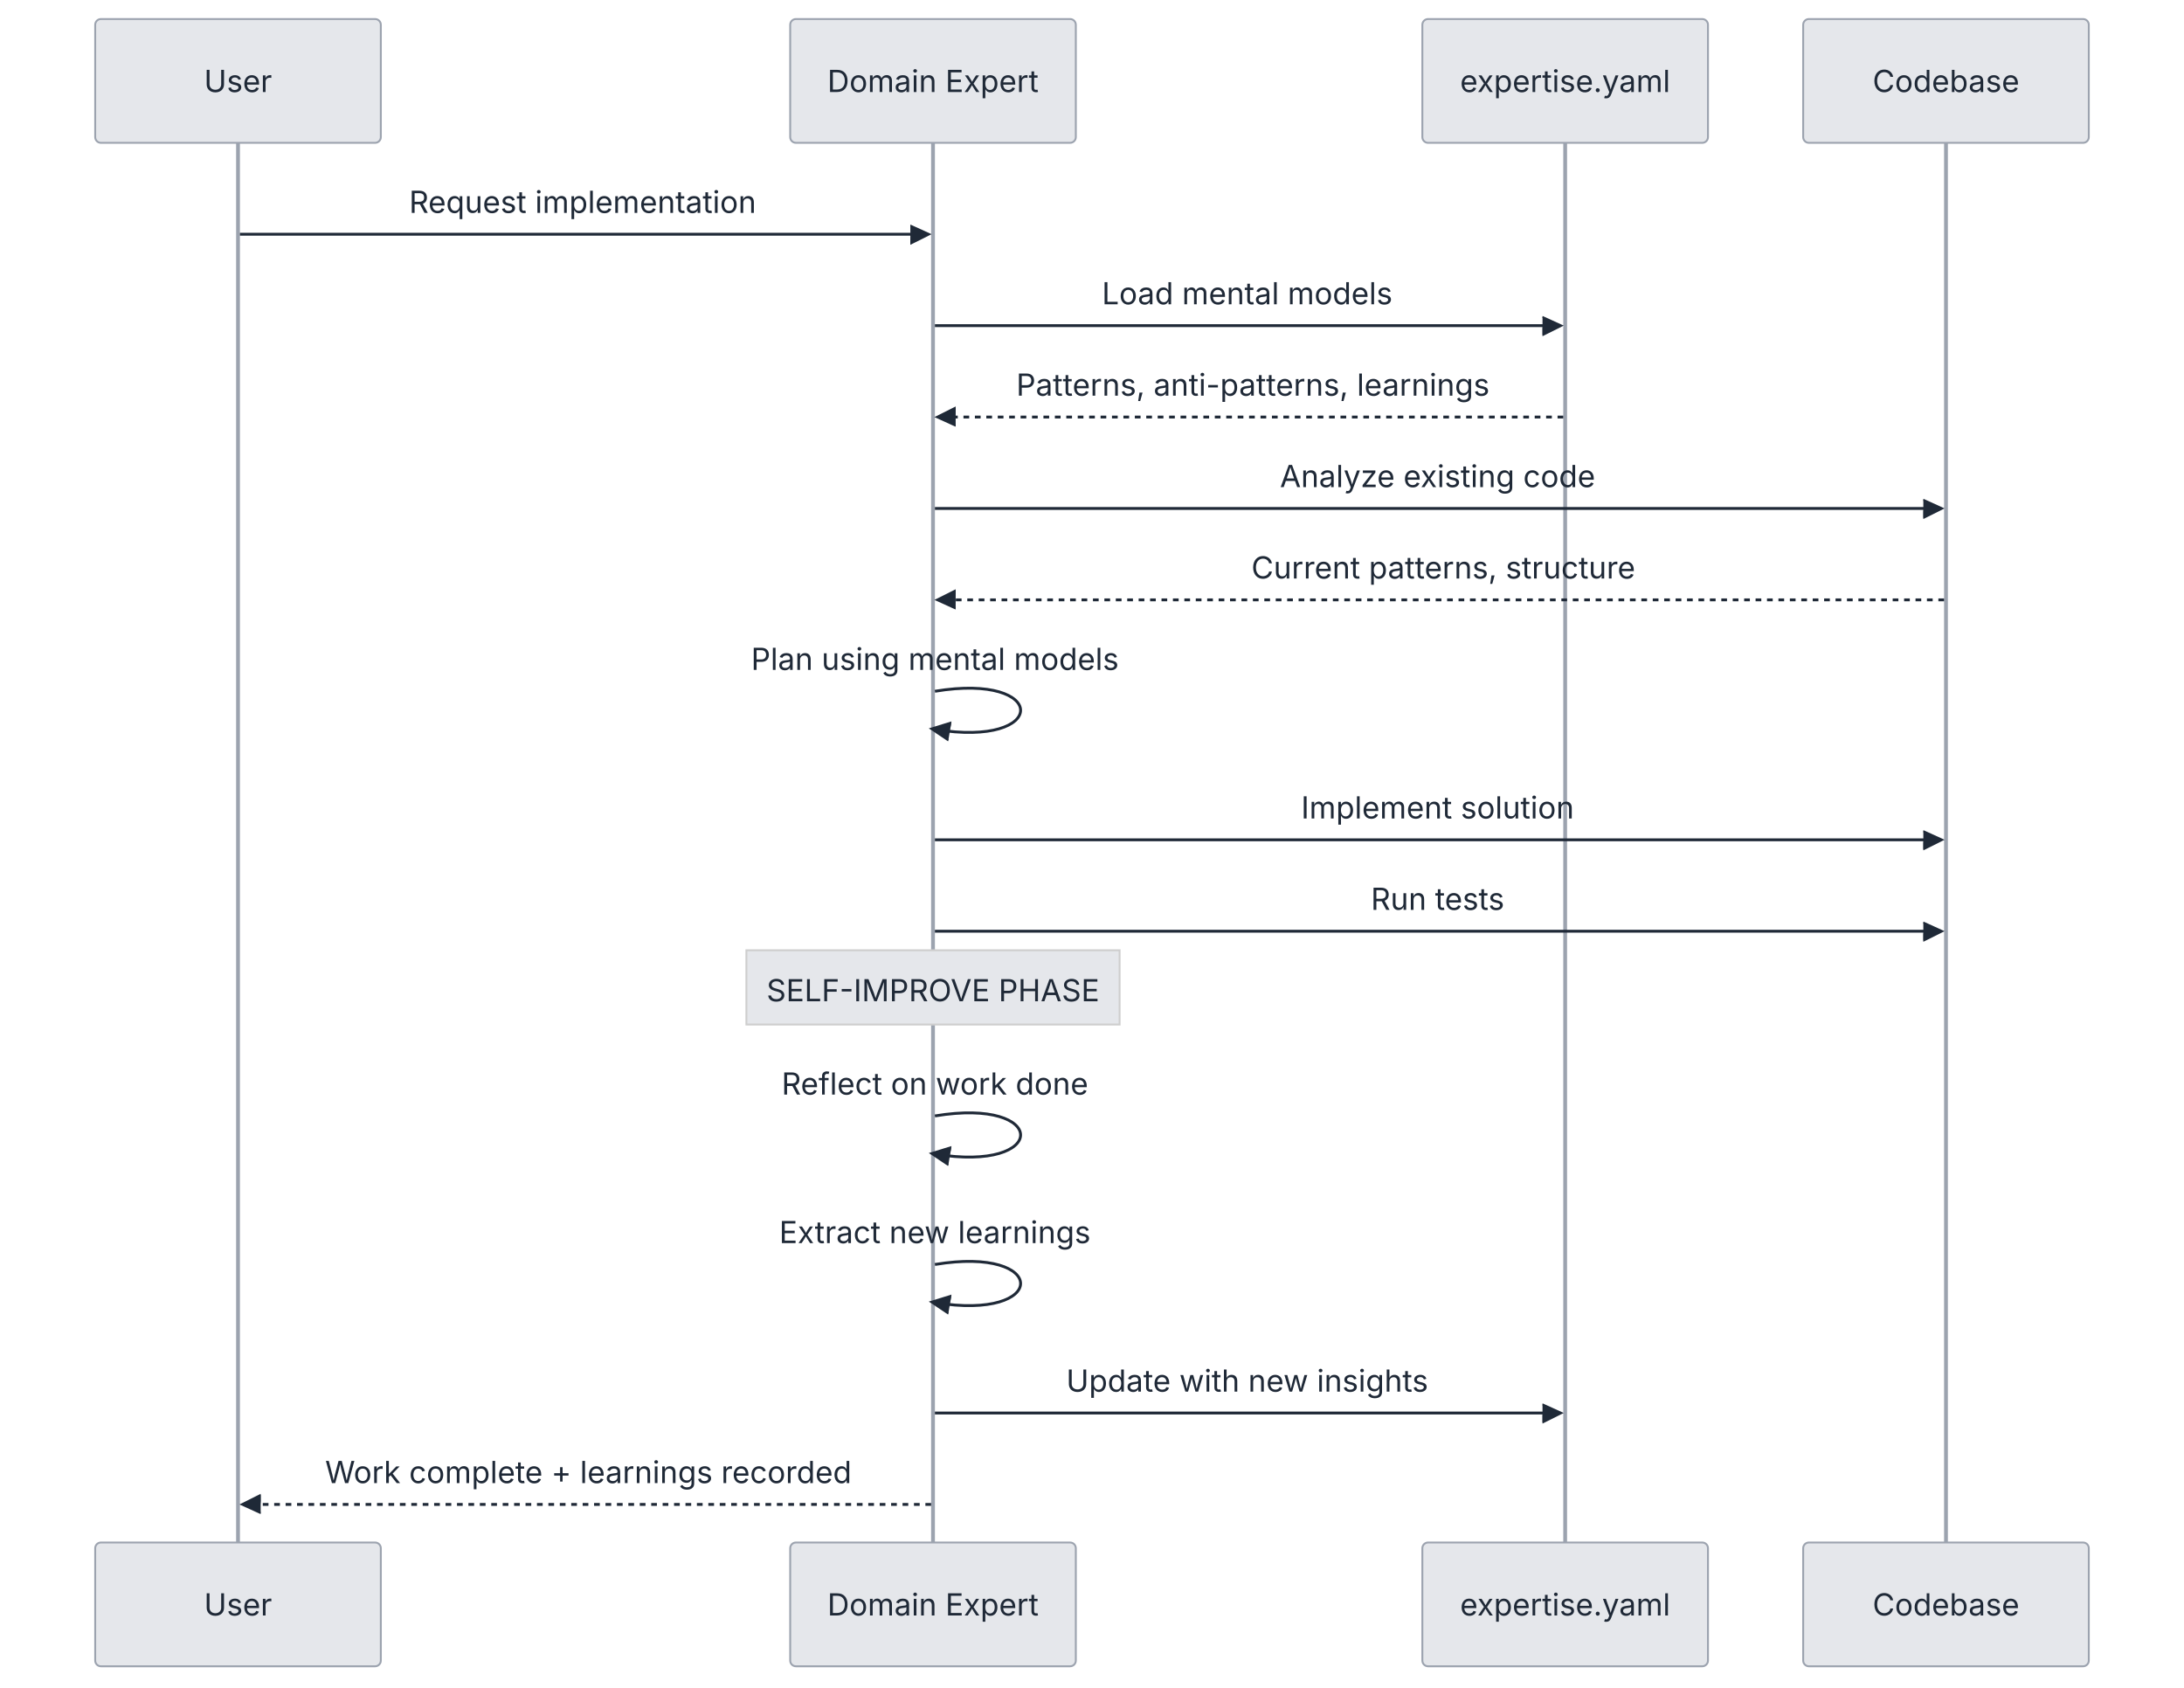
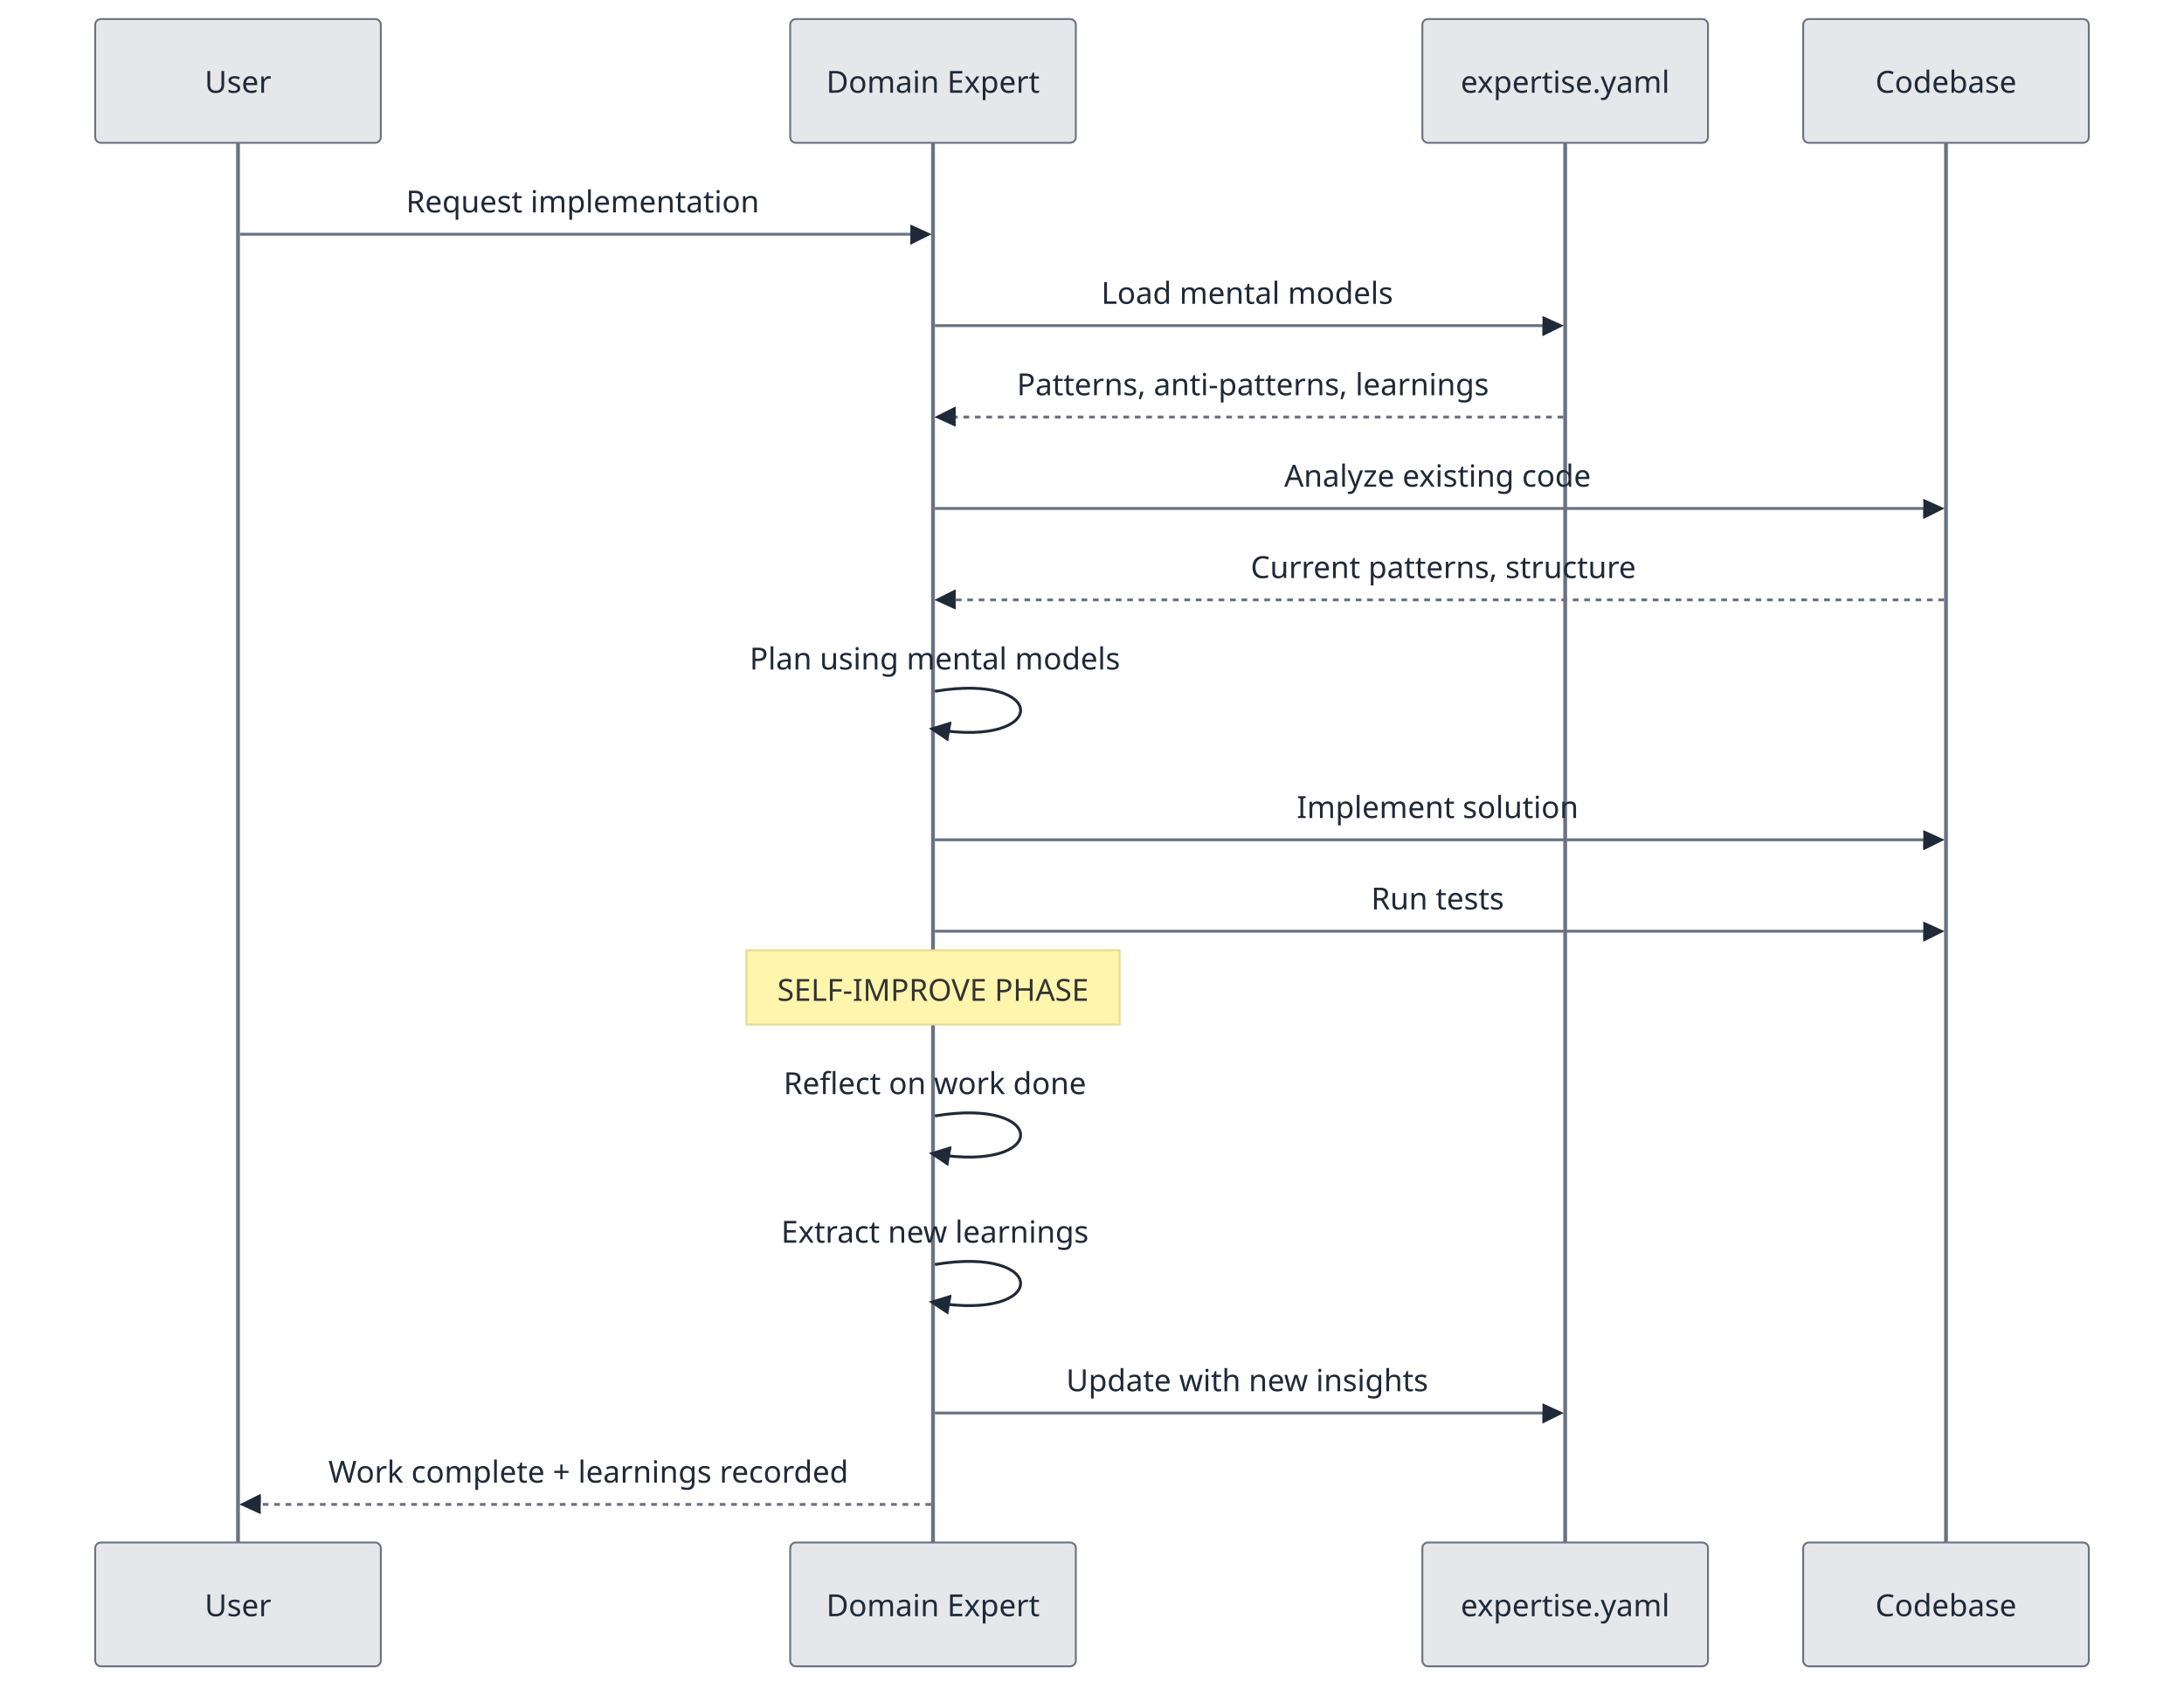
<svg xmlns="http://www.w3.org/2000/svg" id="my-svg" width="100%" style="max-width: 1147px; background-color: transparent;" viewBox="-50 -10 1147 886" role="graphics-document document" aria-roledescription="sequence" aria-describedby="chart-desc-my-svg" aria-labelledby="chart-title-my-svg">
  <g>
    <rect x="897" y="800" fill="#eaeaea" stroke="#666" width="150" height="65" name="Codebase" rx="3" ry="3" class="actor actor-bottom" />
    <text x="972" y="832.5" dominant-baseline="central" alignment-baseline="central" class="actor actor-box" style="text-anchor: middle; font-size: 16px; font-weight: 400;">
      <tspan x="972" dy="0">Codebase</tspan>
    </text>
  </g>
  <g>
    <rect x="697" y="800" fill="#eaeaea" stroke="#666" width="150" height="65" name="Expertise" rx="3" ry="3" class="actor actor-bottom" />
    <text x="772" y="832.5" dominant-baseline="central" alignment-baseline="central" class="actor actor-box" style="text-anchor: middle; font-size: 16px; font-weight: 400;">
      <tspan x="772" dy="0">expertise.yaml</tspan>
    </text>
  </g>
  <g>
    <rect x="365" y="800" fill="#eaeaea" stroke="#666" width="150" height="65" name="Agent" rx="3" ry="3" class="actor actor-bottom" />
    <text x="440" y="832.5" dominant-baseline="central" alignment-baseline="central" class="actor actor-box" style="text-anchor: middle; font-size: 16px; font-weight: 400;">
      <tspan x="440" dy="0">Domain Expert</tspan>
    </text>
  </g>
  <g>
    <rect x="0" y="800" fill="#eaeaea" stroke="#666" width="150" height="65" name="User" rx="3" ry="3" class="actor actor-bottom" />
    <text x="75" y="832.5" dominant-baseline="central" alignment-baseline="central" class="actor actor-box" style="text-anchor: middle; font-size: 16px; font-weight: 400;">
      <tspan x="75" dy="0">User</tspan>
    </text>
  </g>
  <g>
    <line id="actor3" x1="972" y1="65" x2="972" y2="800" class="actor-line 200" stroke-width="0.5px" stroke="#999" name="Codebase" />
    <g id="root-3">
      <rect x="897" y="0" fill="#eaeaea" stroke="#666" width="150" height="65" name="Codebase" rx="3" ry="3" class="actor actor-top" />
      <text x="972" y="32.5" dominant-baseline="central" alignment-baseline="central" class="actor actor-box" style="text-anchor: middle; font-size: 16px; font-weight: 400;">
        <tspan x="972" dy="0">Codebase</tspan>
      </text>
    </g>
  </g>
  <g>
    <line id="actor2" x1="772" y1="65" x2="772" y2="800" class="actor-line 200" stroke-width="0.5px" stroke="#999" name="Expertise" />
    <g id="root-2">
      <rect x="697" y="0" fill="#eaeaea" stroke="#666" width="150" height="65" name="Expertise" rx="3" ry="3" class="actor actor-top" />
      <text x="772" y="32.5" dominant-baseline="central" alignment-baseline="central" class="actor actor-box" style="text-anchor: middle; font-size: 16px; font-weight: 400;">
        <tspan x="772" dy="0">expertise.yaml</tspan>
      </text>
    </g>
  </g>
  <g>
    <line id="actor1" x1="440" y1="65" x2="440" y2="800" class="actor-line 200" stroke-width="0.5px" stroke="#999" name="Agent" />
    <g id="root-1">
      <rect x="365" y="0" fill="#eaeaea" stroke="#666" width="150" height="65" name="Agent" rx="3" ry="3" class="actor actor-top" />
      <text x="440" y="32.5" dominant-baseline="central" alignment-baseline="central" class="actor actor-box" style="text-anchor: middle; font-size: 16px; font-weight: 400;">
        <tspan x="440" dy="0">Domain Expert</tspan>
      </text>
    </g>
  </g>
  <g>
    <line id="actor0" x1="75" y1="65" x2="75" y2="800" class="actor-line 200" stroke-width="0.5px" stroke="#999" name="User" />
    <g id="root-0">
      <rect x="0" y="0" fill="#eaeaea" stroke="#666" width="150" height="65" name="User" rx="3" ry="3" class="actor actor-top" />
      <text x="75" y="32.5" dominant-baseline="central" alignment-baseline="central" class="actor actor-box" style="text-anchor: middle; font-size: 16px; font-weight: 400;">
        <tspan x="75" dy="0">User</tspan>
      </text>
    </g>
  </g>
-   <style>#my-svg{font-family:system-ui,-apple-system,sans-serif;font-size:14px;fill:#1f2937;}@keyframes edge-animation-frame{from{stroke-dashoffset:0;}}@keyframes dash{to{stroke-dashoffset:0;}}#my-svg .edge-animation-slow{stroke-dasharray:9,5!important;stroke-dashoffset:900;animation:dash 50s linear infinite;stroke-linecap:round;}#my-svg .edge-animation-fast{stroke-dasharray:9,5!important;stroke-dashoffset:900;animation:dash 20s linear infinite;stroke-linecap:round;}#my-svg .error-icon{fill:#d1d5db;}#my-svg .error-text{fill:#2e2a24;stroke:#2e2a24;}#my-svg .edge-thickness-normal{stroke-width:1px;}#my-svg .edge-thickness-thick{stroke-width:3.5px;}#my-svg .edge-pattern-solid{stroke-dasharray:0;}#my-svg .edge-thickness-invisible{stroke-width:0;fill:none;}#my-svg .edge-pattern-dashed{stroke-dasharray:3;}#my-svg .edge-pattern-dotted{stroke-dasharray:2;}#my-svg .marker{fill:#6b7280;stroke:#6b7280;}#my-svg .marker.cross{stroke:#6b7280;}#my-svg svg{font-family:system-ui,-apple-system,sans-serif;font-size:14px;}#my-svg p{margin:0;}#my-svg .actor{stroke:#9ca3af;fill:#e5e7eb;}#my-svg text.actor&gt;tspan{fill:#1f2937;stroke:none;}#my-svg .actor-line{stroke:#9ca3af;}#my-svg .innerArc{stroke-width:1.5;stroke-dasharray:none;}#my-svg .messageLine0{stroke-width:1.5;stroke-dasharray:none;stroke:#1f2937;}#my-svg .messageLine1{stroke-width:1.5;stroke-dasharray:2,2;stroke:#1f2937;}#my-svg #arrowhead path{fill:#1f2937;stroke:#1f2937;}#my-svg .sequenceNumber{fill:#948d7f;}#my-svg #sequencenumber{fill:#1f2937;}#my-svg #crosshead path{fill:#1f2937;stroke:#1f2937;}#my-svg .messageText{fill:#1f2937;stroke:none;}#my-svg .labelBox{stroke:#9ca3af;fill:#e5e7eb;}#my-svg .labelText,#my-svg .labelText&gt;tspan{fill:#1f2937;stroke:none;}#my-svg .loopText,#my-svg .loopText&gt;tspan{fill:#1f2937;stroke:none;}#my-svg .loopLine{stroke-width:2px;stroke-dasharray:2,2;stroke:#9ca3af;fill:#9ca3af;}#my-svg .note{stroke:hsl(220, 0%, 80.98%);fill:#e5e7eb;}#my-svg .noteText,#my-svg .noteText&gt;tspan{fill:#1f2937;stroke:none;}#my-svg .activation0{fill:#9ca3af;stroke:hsl(217.895, 10.615%, 54.902%);}#my-svg .activation1{fill:#9ca3af;stroke:hsl(217.895, 10.615%, 54.902%);}#my-svg .activation2{fill:#9ca3af;stroke:hsl(217.895, 10.615%, 54.902%);}#my-svg .actorPopupMenu{position:absolute;}#my-svg .actorPopupMenuPanel{position:absolute;fill:#e5e7eb;box-shadow:0px 8px 16px 0px rgba(0,0,0,0.2);filter:drop-shadow(3px 5px 2px rgb(0 0 0 / 0.4));}#my-svg .actor-man line{stroke:#9ca3af;fill:#e5e7eb;}#my-svg .actor-man circle,#my-svg line{stroke:#9ca3af;fill:#e5e7eb;stroke-width:2px;}#my-svg :root{--mermaid-font-family:"trebuchet ms",verdana,arial,sans-serif;}#my-svg .edgeLabel{background-color:#e5e7eb !important;} #my-svg .edgeLabel p{background-color:#e5e7eb !important;} #my-svg .edgeLabel rect{fill:#e5e7eb !important;background-color:#e5e7eb !important;opacity:1 !important;} #my-svg .labelBkg{background-color:#e5e7eb !important;} @media (prefers-color-scheme: dark) { #my-svg { fill: #e5e7eb !important; } #my-svg .label, #my-svg .nodeLabel, #my-svg .edgeLabel { color: #e5e7eb !important; fill: #e5e7eb !important; } #my-svg .node rect, #my-svg .node circle, #my-svg .node ellipse, #my-svg .node polygon, #my-svg .node path { fill: #374151 !important; stroke: #9ca3af !important; } #my-svg .cluster rect { fill: #1f2937 !important; stroke: #6b7280 !important; } #my-svg .edgePath .path, #my-svg .flowchart-link { stroke: #9ca3af !important; } #my-svg .marker, #my-svg .arrowheadPath { fill: #9ca3af !important; stroke: #9ca3af !important; } #my-svg .edgeLabel rect, #my-svg .labelBkg { fill: #374151 !important; background-color: #374151 !important; opacity: 1 !important; } #my-svg text, #my-svg span, #my-svg p { fill: #e5e7eb !important; color: #e5e7eb !important; } #my-svg .cluster-label text, #my-svg .cluster-label span { fill: #e5e7eb !important; color: #e5e7eb !important; } }</style>
+   <style>#my-svg{font-family:system-ui,sans-serif;font-size:14px;fill:#1f2937;}@keyframes edge-animation-frame{from{stroke-dashoffset:0;}}@keyframes dash{to{stroke-dashoffset:0;}}#my-svg .edge-animation-slow{stroke-dasharray:9,5!important;stroke-dashoffset:900;animation:dash 50s linear infinite;stroke-linecap:round;}#my-svg .edge-animation-fast{stroke-dasharray:9,5!important;stroke-dashoffset:900;animation:dash 20s linear infinite;stroke-linecap:round;}#my-svg .error-icon{fill:#f3f4f6;}#my-svg .error-text{fill:#0c0b09;stroke:#0c0b09;}#my-svg .edge-thickness-normal{stroke-width:1px;}#my-svg .edge-thickness-thick{stroke-width:3.5px;}#my-svg .edge-pattern-solid{stroke-dasharray:0;}#my-svg .edge-thickness-invisible{stroke-width:0;fill:none;}#my-svg .edge-pattern-dashed{stroke-dasharray:3;}#my-svg .edge-pattern-dotted{stroke-dasharray:2;}#my-svg .marker{fill:#6b7280;stroke:#6b7280;}#my-svg .marker.cross{stroke:#6b7280;}#my-svg svg{font-family:system-ui,sans-serif;font-size:14px;}#my-svg p{margin:0;}#my-svg .actor{stroke:#6b7280;fill:#e5e7eb;}#my-svg text.actor&gt;tspan{fill:#1f2937;stroke:none;}#my-svg .actor-line{stroke:#6b7280;}#my-svg .innerArc{stroke-width:1.5;stroke-dasharray:none;}#my-svg .messageLine0{stroke-width:1.5;stroke-dasharray:none;stroke:#1f2937;}#my-svg .messageLine1{stroke-width:1.5;stroke-dasharray:2,2;stroke:#1f2937;}#my-svg #arrowhead path{fill:#1f2937;stroke:#1f2937;}#my-svg .sequenceNumber{fill:#948d7f;}#my-svg #sequencenumber{fill:#1f2937;}#my-svg #crosshead path{fill:#1f2937;stroke:#1f2937;}#my-svg .messageText{fill:#1f2937;stroke:none;}#my-svg .labelBox{stroke:#6b7280;fill:#e5e7eb;}#my-svg .labelText,#my-svg .labelText&gt;tspan{fill:#1f2937;stroke:none;}#my-svg .loopText,#my-svg .loopText&gt;tspan{fill:#1f2937;stroke:none;}#my-svg .loopLine{stroke-width:2px;stroke-dasharray:2,2;stroke:#6b7280;fill:#6b7280;}#my-svg .note{stroke:hsl(52.683, 60%, 73.922%);fill:#fff5ad;}#my-svg .noteText,#my-svg .noteText&gt;tspan{fill:#333;stroke:none;}#my-svg .activation0{fill:#d1d5db;stroke:hsl(216, 12.195%, 73.922%);}#my-svg .activation1{fill:#d1d5db;stroke:hsl(216, 12.195%, 73.922%);}#my-svg .activation2{fill:#d1d5db;stroke:hsl(216, 12.195%, 73.922%);}#my-svg .actorPopupMenu{position:absolute;}#my-svg .actorPopupMenuPanel{position:absolute;fill:#e5e7eb;box-shadow:0px 8px 16px 0px rgba(0,0,0,0.2);filter:drop-shadow(3px 5px 2px rgb(0 0 0 / 0.4));}#my-svg .actor-man line{stroke:#6b7280;fill:#e5e7eb;}#my-svg .actor-man circle,#my-svg line{stroke:#6b7280;fill:#e5e7eb;stroke-width:2px;}#my-svg :root{--mermaid-font-family:"trebuchet ms",verdana,arial,sans-serif;}#my-svg .edgeLabel{background-color:#e5e7eb !important;} #my-svg .edgeLabel p{background-color:#e5e7eb !important;} #my-svg .edgeLabel rect{fill:#e5e7eb !important;background-color:#e5e7eb !important;opacity:1 !important;} #my-svg .labelBkg{background-color:#e5e7eb !important;} #my-svg .messageText{fill:#1f2937 !important;} #my-svg .noteText{fill:#1f2937 !important;} #my-svg .loopText{fill:#1f2937 !important;} #my-svg .labelText{fill:#1f2937 !important;} #my-svg line{stroke:#6b7280 !important;} #my-svg .actor{fill:#e5e7eb !important;stroke:#6b7280 !important;} #my-svg text.actor{fill:#1f2937 !important;} #my-svg .statediagram-state rect{fill:#e5e7eb !important;stroke:#6b7280 !important;} #my-svg .state-start{fill:#6b7280 !important;} #my-svg .statediagram-cluster rect{fill:#f3f4f6 !important;} @media (prefers-color-scheme: dark) { #my-svg { fill: #e5e7eb !important; } #my-svg .label, #my-svg .nodeLabel, #my-svg .edgeLabel { color: #e5e7eb !important; fill: #e5e7eb !important; } #my-svg .node rect, #my-svg .node circle, #my-svg .node ellipse, #my-svg .node polygon, #my-svg .node path { fill: #374151 !important; stroke: #9ca3af !important; } #my-svg .cluster rect { fill: #1f2937 !important; stroke: #6b7280 !important; } #my-svg .edgePath .path, #my-svg .flowchart-link { stroke: #9ca3af !important; } #my-svg .marker, #my-svg .arrowheadPath { fill: #9ca3af !important; stroke: #9ca3af !important; } #my-svg .edgeLabel rect, #my-svg .labelBkg { fill: #374151 !important; background-color: #374151 !important; opacity: 1 !important; } #my-svg text, #my-svg span, #my-svg p { fill: #e5e7eb !important; color: #e5e7eb !important; } #my-svg .cluster-label text, #my-svg .cluster-label span { fill: #e5e7eb !important; color: #e5e7eb !important; } #my-svg .messageText{fill:#e5e7eb !important;} #my-svg .noteText{fill:#e5e7eb !important;} #my-svg .loopText{fill:#e5e7eb !important;} #my-svg .labelText{fill:#e5e7eb !important;} #my-svg line{stroke:#9ca3af !important;} #my-svg .actor{fill:#374151 !important;stroke:#9ca3af !important;} #my-svg text.actor{fill:#e5e7eb !important;} #my-svg .statediagram-state rect{fill:#374151 !important;stroke:#9ca3af !important;} #my-svg .state-start{fill:#9ca3af !important;} #my-svg .statediagram-cluster rect{fill:#1f2937 !important;} }</style>
  <g />
  <defs>
    <symbol id="computer" width="24" height="24">
      <path transform="scale(.5)" d="M2 2v13h20v-13h-20zm18 11h-16v-9h16v9zm-10.228 6l.466-1h3.524l.467 1h-4.457zm14.228 3h-24l2-6h2.104l-1.33 4h18.45l-1.297-4h2.073l2 6zm-5-10h-14v-7h14v7z" />
    </symbol>
  </defs>
  <defs>
    <symbol id="database" fill-rule="evenodd" clip-rule="evenodd">
      <path transform="scale(.5)" d="M12.258.001l.256.004.255.005.253.008.251.01.249.012.247.015.246.016.242.019.241.02.239.023.236.024.233.027.231.028.229.031.225.032.223.034.22.036.217.038.214.04.211.041.208.043.205.045.201.046.198.048.194.05.191.051.187.053.183.054.18.056.175.057.172.059.168.06.163.061.16.063.155.064.15.066.074.033.073.033.071.034.07.034.069.035.068.035.067.035.066.035.064.036.064.036.062.036.06.036.06.037.058.037.058.037.055.038.055.038.053.038.052.038.051.039.05.039.048.039.047.039.045.04.044.04.043.04.041.04.04.041.039.041.037.041.036.041.034.041.033.042.032.042.03.042.029.042.027.042.026.043.024.043.023.043.021.043.02.043.018.044.017.043.015.044.013.044.012.044.011.045.009.044.007.045.006.045.004.045.002.045.001.045v17l-.001.045-.002.045-.004.045-.006.045-.007.045-.009.044-.011.045-.012.044-.013.044-.015.044-.017.043-.018.044-.02.043-.021.043-.023.043-.024.043-.026.043-.027.042-.029.042-.03.042-.032.042-.033.042-.034.041-.036.041-.037.041-.039.041-.04.041-.041.04-.043.04-.044.04-.045.04-.047.039-.048.039-.05.039-.051.039-.052.038-.053.038-.055.038-.055.038-.058.037-.058.037-.06.037-.06.036-.062.036-.064.036-.064.036-.066.035-.067.035-.068.035-.069.035-.07.034-.071.034-.073.033-.074.033-.15.066-.155.064-.16.063-.163.061-.168.06-.172.059-.175.057-.18.056-.183.054-.187.053-.191.051-.194.05-.198.048-.201.046-.205.045-.208.043-.211.041-.214.04-.217.038-.22.036-.223.034-.225.032-.229.031-.231.028-.233.027-.236.024-.239.023-.241.02-.242.019-.246.016-.247.015-.249.012-.251.01-.253.008-.255.005-.256.004-.258.001-.258-.001-.256-.004-.255-.005-.253-.008-.251-.01-.249-.012-.247-.015-.245-.016-.243-.019-.241-.02-.238-.023-.236-.024-.234-.027-.231-.028-.228-.031-.226-.032-.223-.034-.22-.036-.217-.038-.214-.04-.211-.041-.208-.043-.204-.045-.201-.046-.198-.048-.195-.05-.19-.051-.187-.053-.184-.054-.179-.056-.176-.057-.172-.059-.167-.06-.164-.061-.159-.063-.155-.064-.151-.066-.074-.033-.072-.033-.072-.034-.07-.034-.069-.035-.068-.035-.067-.035-.066-.035-.064-.036-.063-.036-.062-.036-.061-.036-.06-.037-.058-.037-.057-.037-.056-.038-.055-.038-.053-.038-.052-.038-.051-.039-.049-.039-.049-.039-.046-.039-.046-.04-.044-.04-.043-.04-.041-.04-.04-.041-.039-.041-.037-.041-.036-.041-.034-.041-.033-.042-.032-.042-.03-.042-.029-.042-.027-.042-.026-.043-.024-.043-.023-.043-.021-.043-.02-.043-.018-.044-.017-.043-.015-.044-.013-.044-.012-.044-.011-.045-.009-.044-.007-.045-.006-.045-.004-.045-.002-.045-.001-.045v-17l.001-.045.002-.045.004-.045.006-.045.007-.045.009-.044.011-.045.012-.044.013-.044.015-.044.017-.043.018-.044.02-.043.021-.043.023-.043.024-.043.026-.043.027-.042.029-.042.03-.042.032-.042.033-.042.034-.041.036-.041.037-.041.039-.041.04-.041.041-.04.043-.04.044-.04.046-.04.046-.039.049-.039.049-.039.051-.039.052-.038.053-.038.055-.038.056-.038.057-.037.058-.037.06-.037.061-.036.062-.036.063-.036.064-.036.066-.035.067-.035.068-.035.069-.035.07-.034.072-.034.072-.033.074-.033.151-.066.155-.064.159-.063.164-.061.167-.06.172-.059.176-.057.179-.056.184-.054.187-.053.19-.051.195-.05.198-.048.201-.046.204-.045.208-.043.211-.041.214-.04.217-.038.22-.036.223-.034.226-.032.228-.031.231-.028.234-.027.236-.024.238-.023.241-.02.243-.019.245-.016.247-.015.249-.012.251-.01.253-.008.255-.005.256-.004.258-.001.258.001zm-9.258 20.499v.01l.001.021.003.021.004.022.005.021.006.022.007.022.009.023.01.022.011.023.012.023.013.023.015.023.016.024.017.023.018.024.019.024.021.024.022.025.023.024.024.025.052.049.056.05.061.051.066.051.07.051.075.051.079.052.084.052.088.052.092.052.097.052.102.051.105.052.11.052.114.051.119.051.123.051.127.05.131.05.135.05.139.048.144.049.147.047.152.047.155.047.16.045.163.045.167.043.171.043.176.041.178.041.183.039.187.039.19.037.194.035.197.035.202.033.204.031.209.03.212.029.216.027.219.025.222.024.226.021.23.02.233.018.236.016.24.015.243.012.246.01.249.008.253.005.256.004.259.001.26-.001.257-.004.254-.005.25-.008.247-.011.244-.012.241-.014.237-.016.233-.018.231-.021.226-.021.224-.024.22-.026.216-.027.212-.028.21-.031.205-.031.202-.034.198-.034.194-.036.191-.037.187-.039.183-.04.179-.04.175-.042.172-.043.168-.044.163-.045.16-.046.155-.046.152-.047.148-.048.143-.049.139-.049.136-.05.131-.05.126-.05.123-.051.118-.052.114-.051.11-.052.106-.052.101-.052.096-.052.092-.052.088-.053.083-.051.079-.052.074-.052.07-.051.065-.051.06-.051.056-.05.051-.05.023-.024.023-.025.021-.024.02-.024.019-.024.018-.024.017-.024.015-.023.014-.024.013-.023.012-.023.01-.023.01-.022.008-.022.006-.022.006-.022.004-.022.004-.021.001-.021.001-.021v-4.127l-.077.055-.08.053-.083.054-.085.053-.087.052-.09.052-.093.051-.095.05-.097.05-.1.049-.102.049-.105.048-.106.047-.109.047-.111.046-.114.045-.115.045-.118.044-.12.043-.122.042-.124.042-.126.041-.128.04-.13.04-.132.038-.134.038-.135.037-.138.037-.139.035-.142.035-.143.034-.144.033-.147.032-.148.031-.15.03-.151.03-.153.029-.154.027-.156.027-.158.026-.159.025-.161.024-.162.023-.163.022-.165.021-.166.02-.167.019-.169.018-.169.017-.171.016-.173.015-.173.014-.175.013-.175.012-.177.011-.178.01-.179.008-.179.008-.181.006-.182.005-.182.004-.184.003-.184.002h-.37l-.184-.002-.184-.003-.182-.004-.182-.005-.181-.006-.179-.008-.179-.008-.178-.01-.176-.011-.176-.012-.175-.013-.173-.014-.172-.015-.171-.016-.17-.017-.169-.018-.167-.019-.166-.02-.165-.021-.163-.022-.162-.023-.161-.024-.159-.025-.157-.026-.156-.027-.155-.027-.153-.029-.151-.03-.15-.03-.148-.031-.146-.032-.145-.033-.143-.034-.141-.035-.14-.035-.137-.037-.136-.037-.134-.038-.132-.038-.13-.04-.128-.04-.126-.041-.124-.042-.122-.042-.12-.044-.117-.043-.116-.045-.113-.045-.112-.046-.109-.047-.106-.047-.105-.048-.102-.049-.1-.049-.097-.05-.095-.05-.093-.052-.09-.051-.087-.052-.085-.053-.083-.054-.08-.054-.077-.054v4.127zm0-5.654v.011l.001.021.003.021.004.021.005.022.006.022.007.022.009.022.01.022.011.023.012.023.013.023.015.024.016.023.017.024.018.024.019.024.021.024.022.024.023.025.024.024.052.05.056.05.061.05.066.051.07.051.075.052.079.051.084.052.088.052.092.052.097.052.102.052.105.052.11.051.114.051.119.052.123.05.127.051.131.05.135.049.139.049.144.048.147.048.152.047.155.046.16.045.163.045.167.044.171.042.176.042.178.04.183.04.187.038.19.037.194.036.197.034.202.033.204.032.209.03.212.028.216.027.219.025.222.024.226.022.23.02.233.018.236.016.24.014.243.012.246.01.249.008.253.006.256.003.259.001.26-.001.257-.003.254-.006.25-.008.247-.01.244-.012.241-.015.237-.016.233-.018.231-.02.226-.022.224-.024.22-.025.216-.027.212-.029.21-.03.205-.032.202-.033.198-.035.194-.036.191-.037.187-.039.183-.039.179-.041.175-.042.172-.043.168-.044.163-.045.16-.045.155-.047.152-.047.148-.048.143-.048.139-.05.136-.049.131-.05.126-.051.123-.051.118-.051.114-.052.11-.052.106-.052.101-.052.096-.052.092-.052.088-.052.083-.052.079-.052.074-.051.07-.052.065-.051.06-.05.056-.051.051-.049.023-.025.023-.024.021-.025.02-.024.019-.024.018-.024.017-.024.015-.023.014-.023.013-.024.012-.022.01-.023.01-.023.008-.022.006-.022.006-.022.004-.021.004-.022.001-.021.001-.021v-4.139l-.077.054-.08.054-.083.054-.085.052-.087.053-.09.051-.093.051-.095.051-.097.05-.1.049-.102.049-.105.048-.106.047-.109.047-.111.046-.114.045-.115.044-.118.044-.12.044-.122.042-.124.042-.126.041-.128.04-.13.039-.132.039-.134.038-.135.037-.138.036-.139.036-.142.035-.143.033-.144.033-.147.033-.148.031-.15.03-.151.03-.153.028-.154.028-.156.027-.158.026-.159.025-.161.024-.162.023-.163.022-.165.021-.166.02-.167.019-.169.018-.169.017-.171.016-.173.015-.173.014-.175.013-.175.012-.177.011-.178.009-.179.009-.179.007-.181.007-.182.005-.182.004-.184.003-.184.002h-.37l-.184-.002-.184-.003-.182-.004-.182-.005-.181-.007-.179-.007-.179-.009-.178-.009-.176-.011-.176-.012-.175-.013-.173-.014-.172-.015-.171-.016-.17-.017-.169-.018-.167-.019-.166-.02-.165-.021-.163-.022-.162-.023-.161-.024-.159-.025-.157-.026-.156-.027-.155-.028-.153-.028-.151-.03-.15-.03-.148-.031-.146-.033-.145-.033-.143-.033-.141-.035-.14-.036-.137-.036-.136-.037-.134-.038-.132-.039-.13-.039-.128-.04-.126-.041-.124-.042-.122-.043-.12-.043-.117-.044-.116-.044-.113-.046-.112-.046-.109-.046-.106-.047-.105-.048-.102-.049-.1-.049-.097-.05-.095-.051-.093-.051-.09-.051-.087-.053-.085-.052-.083-.054-.08-.054-.077-.054v4.139zm0-5.666v.011l.001.02.003.022.004.021.005.022.006.021.007.022.009.023.01.022.011.023.012.023.013.023.015.023.016.024.017.024.018.023.019.024.021.025.022.024.023.024.024.025.052.05.056.05.061.05.066.051.07.051.075.052.079.051.084.052.088.052.092.052.097.052.102.052.105.051.11.052.114.051.119.051.123.051.127.05.131.05.135.05.139.049.144.048.147.048.152.047.155.046.16.045.163.045.167.043.171.043.176.042.178.04.183.04.187.038.19.037.194.036.197.034.202.033.204.032.209.03.212.028.216.027.219.025.222.024.226.021.23.02.233.018.236.017.24.014.243.012.246.01.249.008.253.006.256.003.259.001.26-.001.257-.003.254-.006.25-.008.247-.01.244-.013.241-.014.237-.016.233-.018.231-.02.226-.022.224-.024.22-.025.216-.027.212-.029.21-.03.205-.032.202-.033.198-.035.194-.036.191-.037.187-.039.183-.039.179-.041.175-.042.172-.043.168-.044.163-.045.16-.045.155-.047.152-.047.148-.048.143-.049.139-.049.136-.049.131-.051.126-.05.123-.051.118-.052.114-.051.11-.052.106-.052.101-.052.096-.052.092-.052.088-.052.083-.052.079-.052.074-.052.07-.051.065-.051.06-.051.056-.05.051-.049.023-.025.023-.025.021-.024.02-.024.019-.024.018-.024.017-.024.015-.023.014-.024.013-.023.012-.023.01-.022.01-.023.008-.022.006-.022.006-.022.004-.022.004-.021.001-.021.001-.021v-4.153l-.077.054-.08.054-.083.053-.085.053-.087.053-.09.051-.093.051-.095.051-.097.05-.1.049-.102.048-.105.048-.106.048-.109.046-.111.046-.114.046-.115.044-.118.044-.12.043-.122.043-.124.042-.126.041-.128.04-.13.039-.132.039-.134.038-.135.037-.138.036-.139.036-.142.034-.143.034-.144.033-.147.032-.148.032-.15.03-.151.03-.153.028-.154.028-.156.027-.158.026-.159.024-.161.024-.162.023-.163.023-.165.021-.166.02-.167.019-.169.018-.169.017-.171.016-.173.015-.173.014-.175.013-.175.012-.177.01-.178.01-.179.009-.179.007-.181.006-.182.006-.182.004-.184.003-.184.001-.185.001-.185-.001-.184-.001-.184-.003-.182-.004-.182-.006-.181-.006-.179-.007-.179-.009-.178-.01-.176-.01-.176-.012-.175-.013-.173-.014-.172-.015-.171-.016-.17-.017-.169-.018-.167-.019-.166-.02-.165-.021-.163-.023-.162-.023-.161-.024-.159-.024-.157-.026-.156-.027-.155-.028-.153-.028-.151-.03-.15-.03-.148-.032-.146-.032-.145-.033-.143-.034-.141-.034-.14-.036-.137-.036-.136-.037-.134-.038-.132-.039-.13-.039-.128-.041-.126-.041-.124-.041-.122-.043-.12-.043-.117-.044-.116-.044-.113-.046-.112-.046-.109-.046-.106-.048-.105-.048-.102-.048-.1-.05-.097-.049-.095-.051-.093-.051-.09-.052-.087-.052-.085-.053-.083-.053-.08-.054-.077-.054v4.153zm8.74-8.179l-.257.004-.254.005-.25.008-.247.011-.244.012-.241.014-.237.016-.233.018-.231.021-.226.022-.224.023-.22.026-.216.027-.212.028-.21.031-.205.032-.202.033-.198.034-.194.036-.191.038-.187.038-.183.04-.179.041-.175.042-.172.043-.168.043-.163.045-.16.046-.155.046-.152.048-.148.048-.143.048-.139.049-.136.05-.131.05-.126.051-.123.051-.118.051-.114.052-.11.052-.106.052-.101.052-.096.052-.092.052-.088.052-.083.052-.079.052-.074.051-.07.052-.065.051-.06.05-.056.05-.051.05-.023.025-.023.024-.021.024-.02.025-.019.024-.018.024-.017.023-.015.024-.014.023-.013.023-.012.023-.01.023-.01.022-.008.022-.006.023-.006.021-.004.022-.004.021-.001.021-.001.021.001.021.001.021.004.021.004.022.006.021.006.023.008.022.01.022.01.023.012.023.013.023.014.023.015.024.017.023.018.024.019.024.02.025.021.024.023.024.023.025.051.05.056.05.06.05.065.051.07.052.074.051.079.052.083.052.088.052.092.052.096.052.101.052.106.052.11.052.114.052.118.051.123.051.126.051.131.05.136.05.139.049.143.048.148.048.152.048.155.046.16.046.163.045.168.043.172.043.175.042.179.041.183.04.187.038.191.038.194.036.198.034.202.033.205.032.21.031.212.028.216.027.22.026.224.023.226.022.231.021.233.018.237.016.241.014.244.012.247.011.25.008.254.005.257.004.26.001.26-.001.257-.004.254-.005.25-.008.247-.011.244-.012.241-.014.237-.016.233-.018.231-.021.226-.022.224-.023.22-.026.216-.027.212-.028.21-.031.205-.032.202-.033.198-.034.194-.036.191-.038.187-.038.183-.04.179-.041.175-.042.172-.043.168-.043.163-.045.16-.046.155-.046.152-.048.148-.048.143-.048.139-.049.136-.05.131-.05.126-.051.123-.051.118-.051.114-.052.11-.052.106-.052.101-.052.096-.052.092-.052.088-.052.083-.052.079-.052.074-.051.07-.052.065-.051.06-.05.056-.05.051-.05.023-.025.023-.024.021-.024.02-.025.019-.024.018-.024.017-.023.015-.024.014-.023.013-.023.012-.023.01-.023.01-.022.008-.022.006-.023.006-.021.004-.022.004-.021.001-.021.001-.021-.001-.021-.001-.021-.004-.021-.004-.022-.006-.021-.006-.023-.008-.022-.01-.022-.01-.023-.012-.023-.013-.023-.014-.023-.015-.024-.017-.023-.018-.024-.019-.024-.02-.025-.021-.024-.023-.024-.023-.025-.051-.05-.056-.05-.06-.05-.065-.051-.07-.052-.074-.051-.079-.052-.083-.052-.088-.052-.092-.052-.096-.052-.101-.052-.106-.052-.11-.052-.114-.052-.118-.051-.123-.051-.126-.051-.131-.05-.136-.05-.139-.049-.143-.048-.148-.048-.152-.048-.155-.046-.16-.046-.163-.045-.168-.043-.172-.043-.175-.042-.179-.041-.183-.04-.187-.038-.191-.038-.194-.036-.198-.034-.202-.033-.205-.032-.21-.031-.212-.028-.216-.027-.22-.026-.224-.023-.226-.022-.231-.021-.233-.018-.237-.016-.241-.014-.244-.012-.247-.011-.25-.008-.254-.005-.257-.004-.26-.001-.26.001z" />
    </symbol>
  </defs>
  <defs>
    <symbol id="clock" width="24" height="24">
      <path transform="scale(.5)" d="M12 2c5.514 0 10 4.486 10 10s-4.486 10-10 10-10-4.486-10-10 4.486-10 10-10zm0-2c-6.627 0-12 5.373-12 12s5.373 12 12 12 12-5.373 12-12-5.373-12-12-12zm5.848 12.459c.202.038.202.333.001.372-1.907.361-6.045 1.111-6.547 1.111-.719 0-1.301-.582-1.301-1.301 0-.512.77-5.447 1.125-7.445.034-.192.312-.181.343.014l.985 6.238 5.394 1.011z" />
    </symbol>
  </defs>
  <defs>
    <marker id="arrowhead" refX="7.9" refY="5" markerUnits="userSpaceOnUse" markerWidth="12" markerHeight="12" orient="auto-start-reverse">
      <path d="M -1 0 L 10 5 L 0 10 z" />
    </marker>
  </defs>
  <defs>
    <marker id="crosshead" markerWidth="15" markerHeight="8" orient="auto" refX="4" refY="4.5">
      <path fill="none" stroke="#000000" stroke-width="1pt" d="M 1,2 L 6,7 M 6,2 L 1,7" style="stroke-dasharray: 0, 0;" />
    </marker>
  </defs>
  <defs>
    <marker id="filled-head" refX="15.5" refY="7" markerWidth="20" markerHeight="28" orient="auto">
      <path d="M 18,7 L9,13 L14,7 L9,1 Z" />
    </marker>
  </defs>
  <defs>
    <marker id="sequencenumber" refX="15" refY="15" markerWidth="60" markerHeight="40" orient="auto">
      <circle cx="15" cy="15" r="6" />
    </marker>
  </defs>
  <g>
    <rect x="342" y="489" fill="#EDF2AE" stroke="#666" width="196" height="39" class="note" />
    <text x="440" y="494" text-anchor="middle" dominant-baseline="middle" alignment-baseline="middle" class="noteText" dy="1em" style="font-size: 16px; font-weight: 400;">
      <tspan x="440">SELF-IMPROVE PHASE</tspan>
    </text>
  </g>
  <text x="256" y="80" text-anchor="middle" dominant-baseline="middle" alignment-baseline="middle" class="messageText" dy="1em" style="font-size: 16px; font-weight: 400;">Request implementation</text>
  <line x1="76" y1="113" x2="436" y2="113" class="messageLine0" stroke-width="2" stroke="none" marker-end="url(#arrowhead)" style="fill: none;" />
  <text x="605" y="128" text-anchor="middle" dominant-baseline="middle" alignment-baseline="middle" class="messageText" dy="1em" style="font-size: 16px; font-weight: 400;">Load mental models</text>
  <line x1="441" y1="161" x2="768" y2="161" class="messageLine0" stroke-width="2" stroke="none" marker-end="url(#arrowhead)" style="fill: none;" />
  <text x="608" y="176" text-anchor="middle" dominant-baseline="middle" alignment-baseline="middle" class="messageText" dy="1em" style="font-size: 16px; font-weight: 400;">Patterns, anti-patterns, learnings</text>
  <line x1="771" y1="209" x2="444" y2="209" class="messageLine1" stroke-width="2" stroke="none" marker-end="url(#arrowhead)" style="stroke-dasharray: 3, 3; fill: none;" />
  <text x="705" y="224" text-anchor="middle" dominant-baseline="middle" alignment-baseline="middle" class="messageText" dy="1em" style="font-size: 16px; font-weight: 400;">Analyze existing code</text>
  <line x1="441" y1="257" x2="968" y2="257" class="messageLine0" stroke-width="2" stroke="none" marker-end="url(#arrowhead)" style="fill: none;" />
  <text x="708" y="272" text-anchor="middle" dominant-baseline="middle" alignment-baseline="middle" class="messageText" dy="1em" style="font-size: 16px; font-weight: 400;">Current patterns, structure</text>
  <line x1="971" y1="305" x2="444" y2="305" class="messageLine1" stroke-width="2" stroke="none" marker-end="url(#arrowhead)" style="stroke-dasharray: 3, 3; fill: none;" />
  <text x="441" y="320" text-anchor="middle" dominant-baseline="middle" alignment-baseline="middle" class="messageText" dy="1em" style="font-size: 16px; font-weight: 400;">Plan using mental models</text>
  <path d="M 441,353 C 501,343 501,383 441,373" class="messageLine0" stroke-width="2" stroke="none" marker-end="url(#arrowhead)" style="fill: none;" />
  <text x="705" y="398" text-anchor="middle" dominant-baseline="middle" alignment-baseline="middle" class="messageText" dy="1em" style="font-size: 16px; font-weight: 400;">Implement solution</text>
  <line x1="441" y1="431" x2="968" y2="431" class="messageLine0" stroke-width="2" stroke="none" marker-end="url(#arrowhead)" style="fill: none;" />
  <text x="705" y="446" text-anchor="middle" dominant-baseline="middle" alignment-baseline="middle" class="messageText" dy="1em" style="font-size: 16px; font-weight: 400;">Run tests</text>
  <line x1="441" y1="479" x2="968" y2="479" class="messageLine0" stroke-width="2" stroke="none" marker-end="url(#arrowhead)" style="fill: none;" />
  <text x="441" y="543" text-anchor="middle" dominant-baseline="middle" alignment-baseline="middle" class="messageText" dy="1em" style="font-size: 16px; font-weight: 400;">Reflect on work done</text>
  <path d="M 441,576 C 501,566 501,606 441,596" class="messageLine0" stroke-width="2" stroke="none" marker-end="url(#arrowhead)" style="fill: none;" />
  <text x="441" y="621" text-anchor="middle" dominant-baseline="middle" alignment-baseline="middle" class="messageText" dy="1em" style="font-size: 16px; font-weight: 400;">Extract new learnings</text>
  <path d="M 441,654 C 501,644 501,684 441,674" class="messageLine0" stroke-width="2" stroke="none" marker-end="url(#arrowhead)" style="fill: none;" />
  <text x="605" y="699" text-anchor="middle" dominant-baseline="middle" alignment-baseline="middle" class="messageText" dy="1em" style="font-size: 16px; font-weight: 400;">Update with new insights</text>
  <line x1="441" y1="732" x2="768" y2="732" class="messageLine0" stroke-width="2" stroke="none" marker-end="url(#arrowhead)" style="fill: none;" />
  <text x="259" y="747" text-anchor="middle" dominant-baseline="middle" alignment-baseline="middle" class="messageText" dy="1em" style="font-size: 16px; font-weight: 400;">Work complete + learnings recorded</text>
  <line x1="439" y1="780" x2="79" y2="780" class="messageLine1" stroke-width="2" stroke="none" marker-end="url(#arrowhead)" style="stroke-dasharray: 3, 3; fill: none;" />
</svg>
